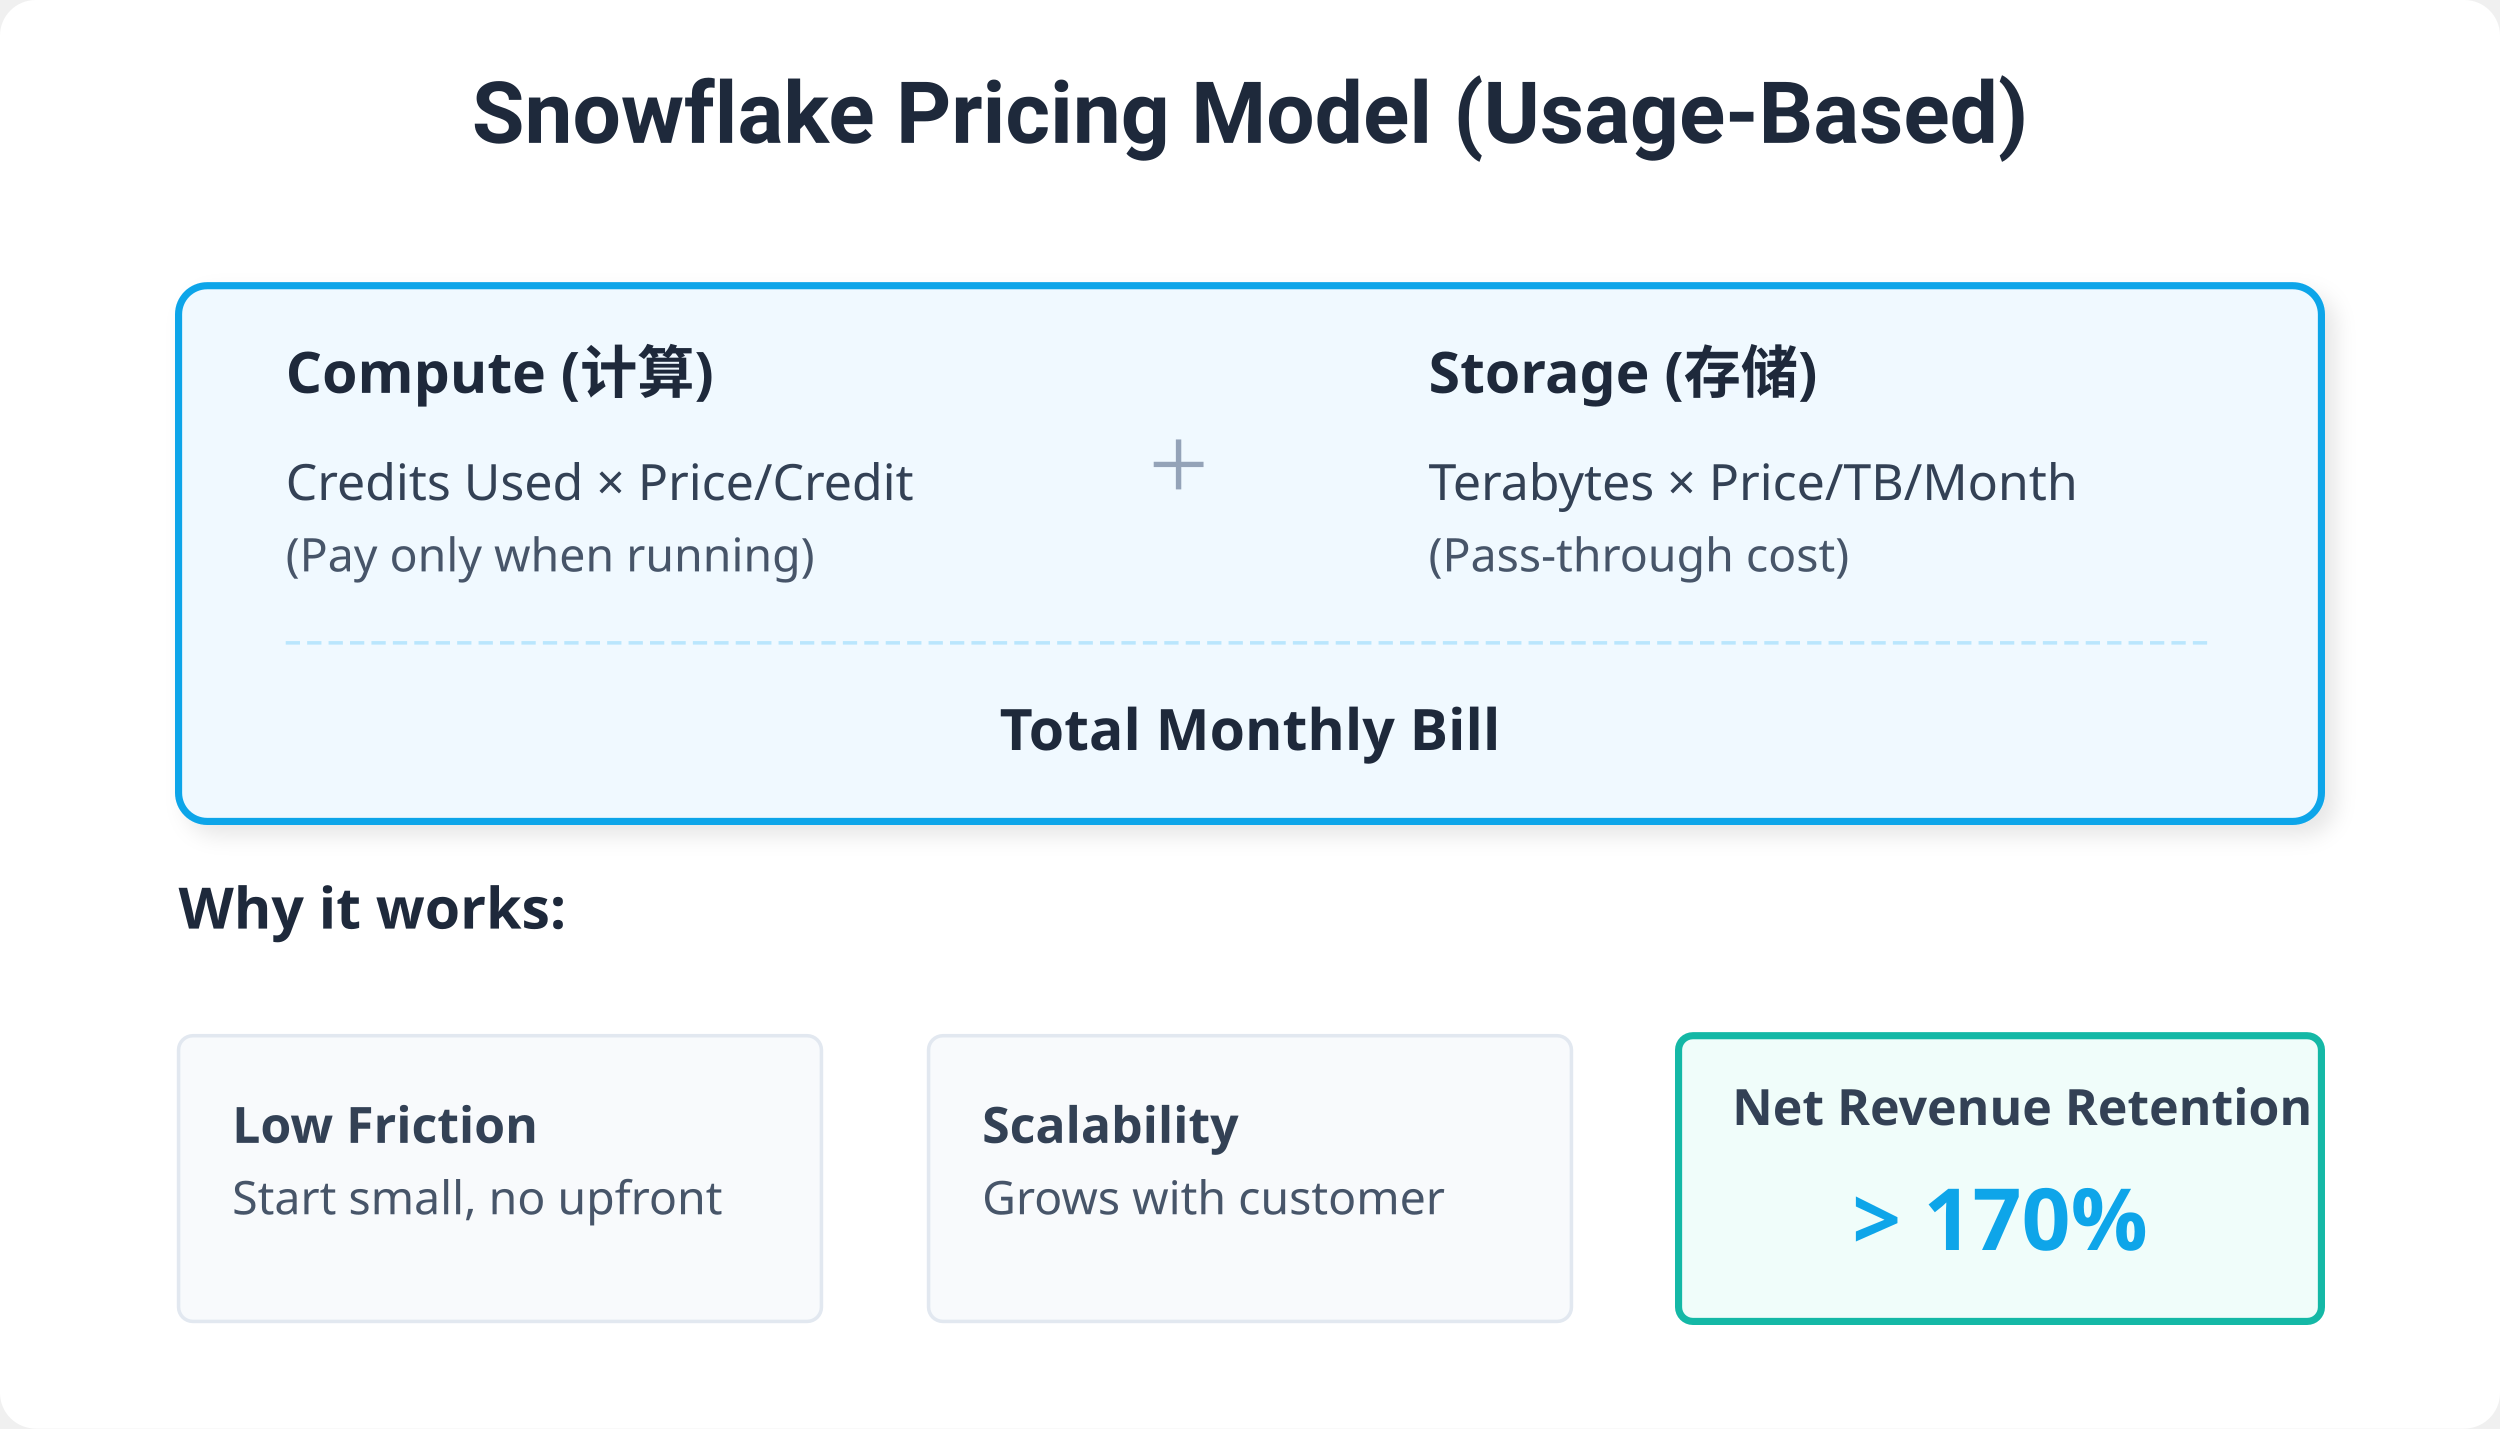
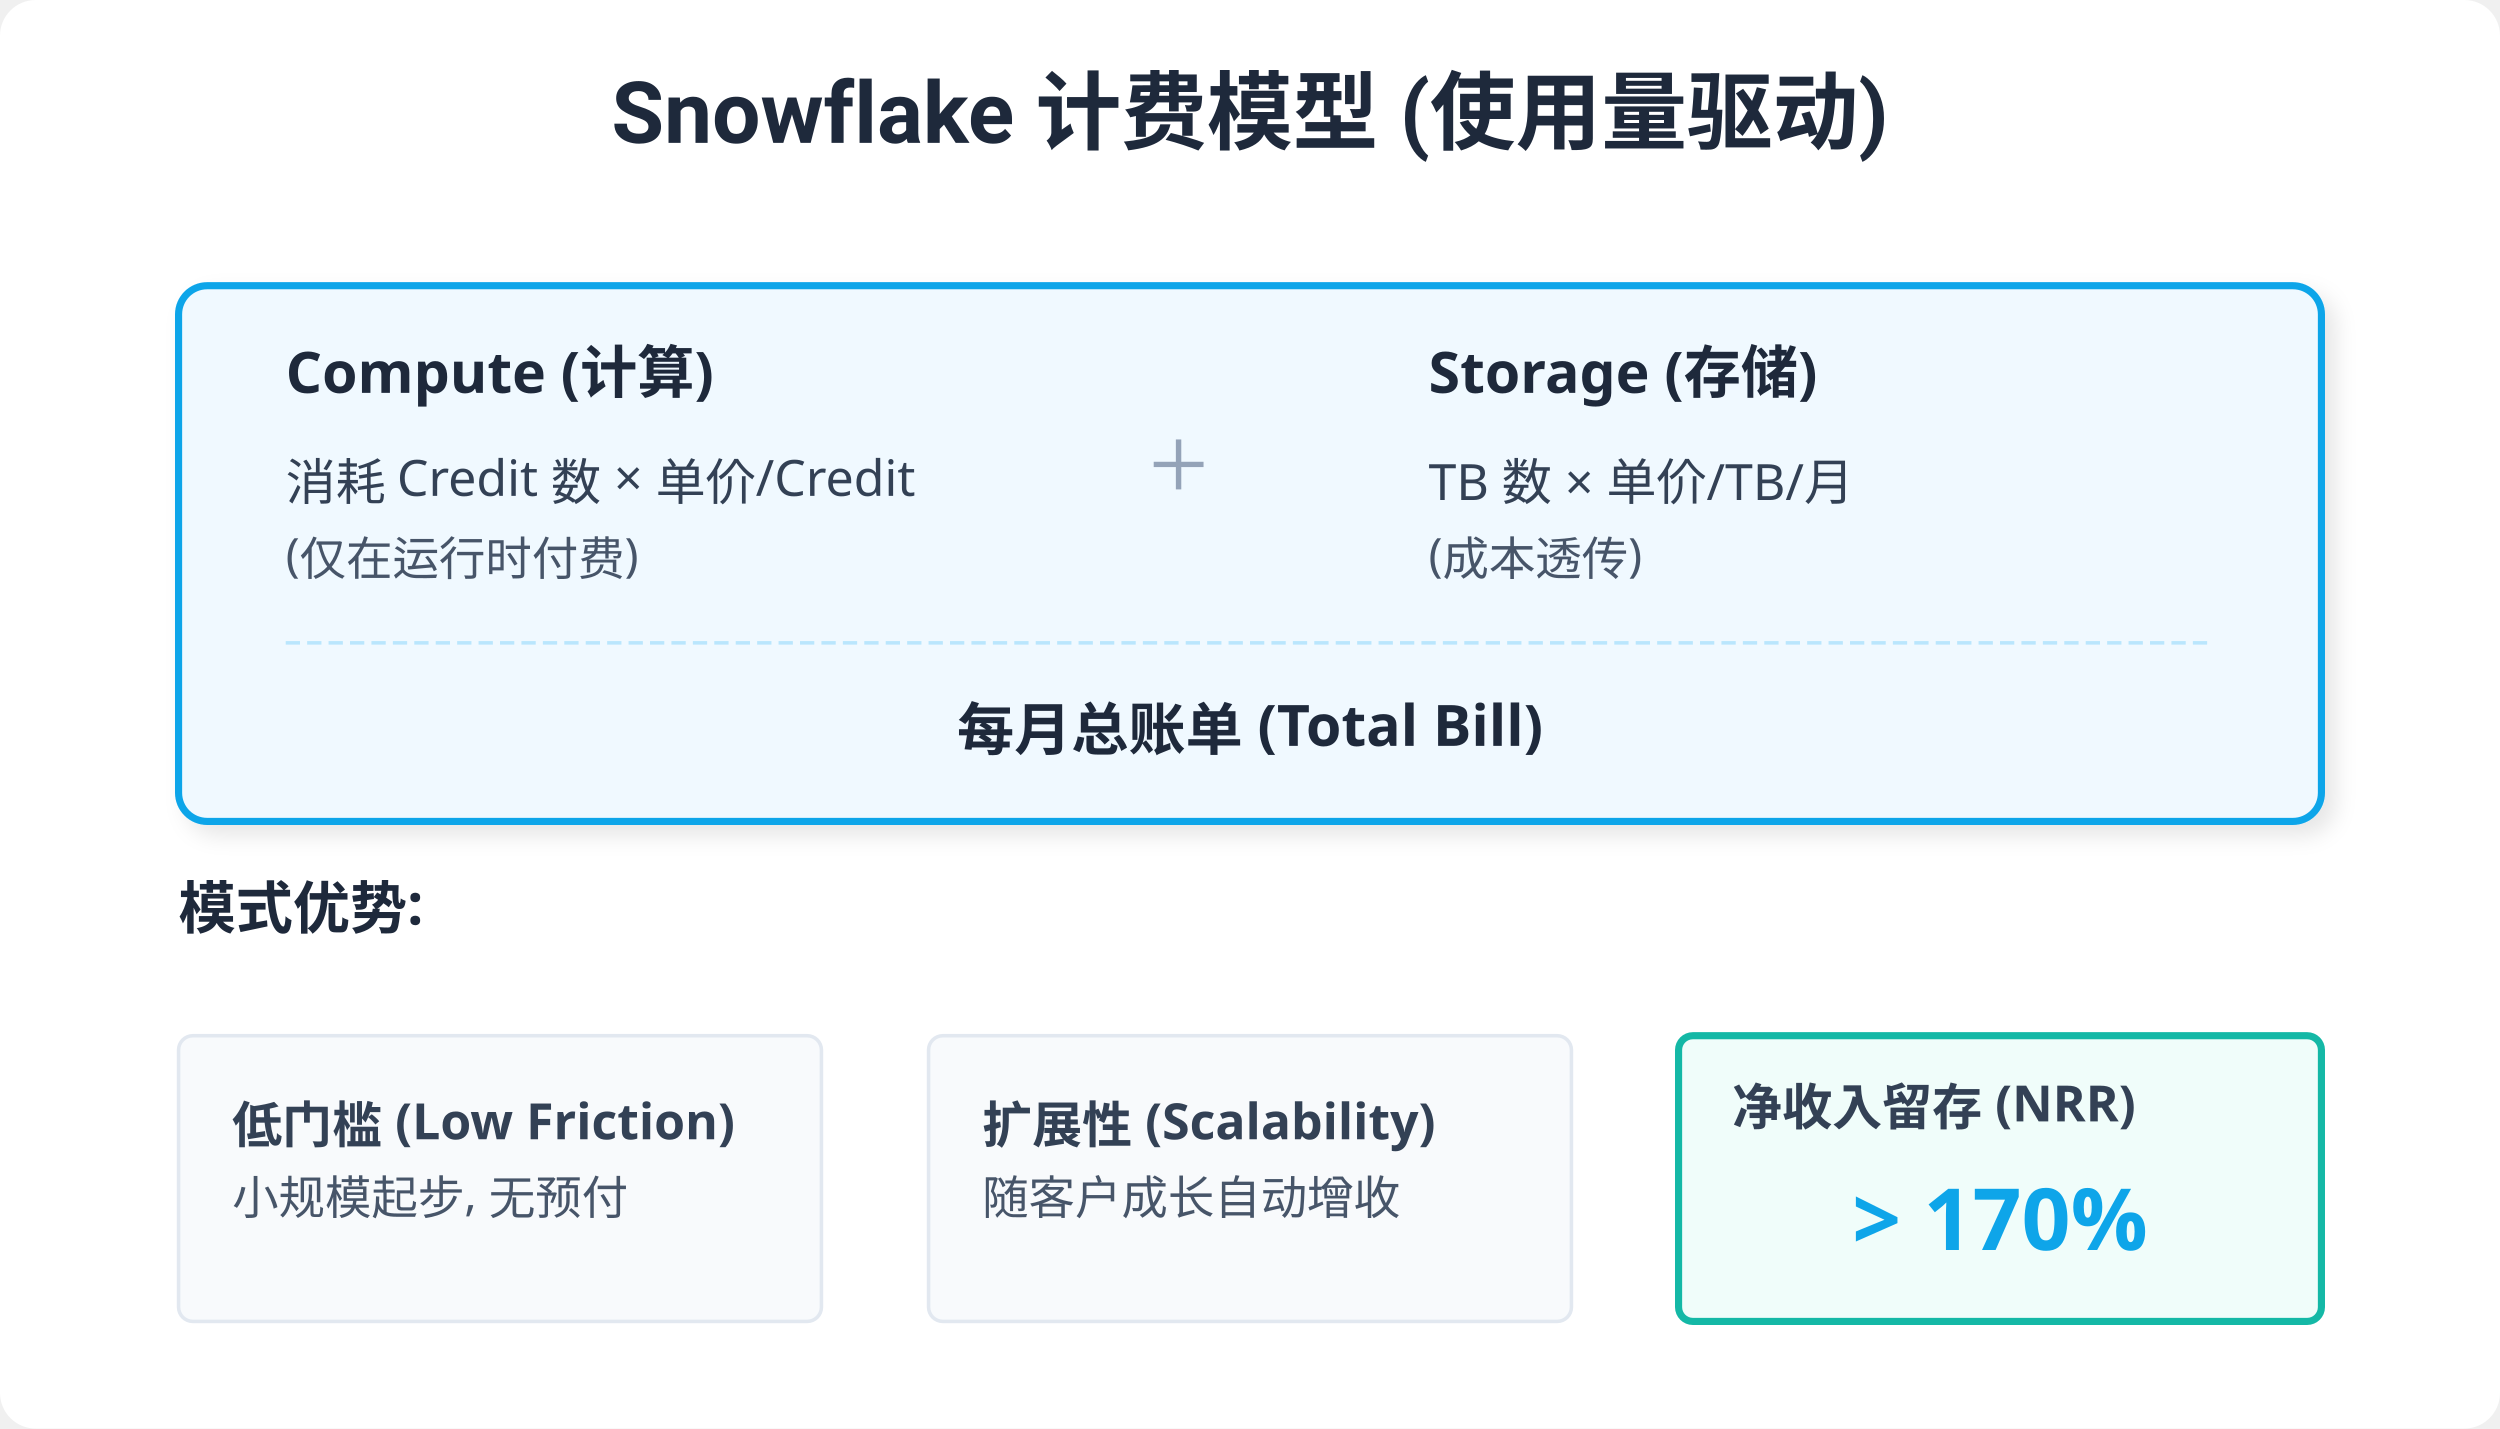
<svg xmlns="http://www.w3.org/2000/svg" width="700" height="400">
  <defs>
    <filter id="shadow" x="-20%" y="-20%" width="140%" height="140%">
      <feDropShadow dx="3" dy="3" stdDeviation="3" flood-color="#000000" flood-opacity="0.1" />
    </filter>
    <style>
      .title { font-family: -apple-system, BlinkMacSystemFont, 'Segoe UI', Roboto, Helvetica, Arial, sans-serif; font-size: 24px; font-weight: bold; fill: #1e293b; }
      .header { font-family: sans-serif; font-size: 16px; font-weight: bold; fill: #1e293b; }
      .formula-text { font-family: sans-serif; font-size: 14px; fill: #334155; }
      .key-stat { font-family: sans-serif; font-size: 24px; font-weight: bold; fill: #0EA5E9; }
      .benefit-text { font-family: sans-serif; font-size: 13px; fill: #475569; }
    </style>
  </defs>
  <rect width="100%" height="100%" fill="#ffffff" rx="10" />
-   <text x="350" y="40" text-anchor="middle" class="title">Snowflake Pricing Model (Usage-Based)</text>
+   <text x="350" y="40" text-anchor="middle" class="title">Snowflake 计费模型 (使用量驱动)</text>
  <g transform="translate(50, 80)">
    <rect x="0" y="0" width="600" height="150" rx="8" fill="#F0F9FF" stroke="#0EA5E9" stroke-width="2" filter="url(#shadow)" />
    <g transform="translate(30, 30)">
      <text x="0" y="0" class="header" fill="#0284C7">Compute (计算)</text>
-       <text x="0" y="30" class="formula-text">Credits Used × Price/Credit</text>
-       <text x="0" y="50" class="benefit-text" fill="#64748B">(Pay only when running)</text>
+       <text x="0" y="30" class="formula-text">消耗 Credit 数 × 单价/Credit</text>
+       <text x="0" y="50" class="benefit-text" fill="#64748B">(仅在运行时付费)</text>
    </g>
    <text x="280" y="60" text-anchor="middle" font-size="30" fill="#94A3B8">+</text>
    <g transform="translate(350, 30)">
      <text x="0" y="0" class="header" fill="#0284C7">Storage (存储)</text>
-       <text x="0" y="30" class="formula-text">Terabytes × Price/TB/Month</text>
-       <text x="0" y="50" class="benefit-text" fill="#64748B">(Pass-through cost)</text>
+       <text x="0" y="30" class="formula-text">TB 数 × 单价/TB/月</text>
+       <text x="0" y="50" class="benefit-text" fill="#64748B">(成本透传)</text>
    </g>
    <line x1="30" y1="100" x2="570" y2="100" stroke="#BAE6FD" stroke-width="1" stroke-dasharray="4,2" />
-     <text x="300" y="130" text-anchor="middle" class="header" fill="#0369A1">Total Monthly Bill</text>
+     <text x="300" y="130" text-anchor="middle" class="header" fill="#0369A1">每月总账单 (Total Bill)</text>
  </g>
  <g transform="translate(50, 260)">
-     <text x="0" y="0" class="header">Why it works:</text>
+     <text x="0" y="0" class="header">模式优势:</text>
    <g transform="translate(0, 30)">
      <rect x="0" y="0" width="180" height="80" rx="4" fill="#F8FAFC" stroke="#E2E8F0" stroke-width="1" />
-       <text x="15" y="30" class="formula-text" font-weight="bold">Low Friction</text>
-       <text x="15" y="50" class="benefit-text">Start small, no upfront</text>
+       <text x="15" y="30" class="formula-text" font-weight="bold">低门槛 (Low Friction)</text>
+       <text x="15" y="50" class="benefit-text">小规模起步, 无预付</text>
    </g>
    <g transform="translate(210, 30)">
      <rect x="0" y="0" width="180" height="80" rx="4" fill="#F8FAFC" stroke="#E2E8F0" stroke-width="1" />
-       <text x="15" y="30" class="formula-text" font-weight="bold">Scalability</text>
-       <text x="15" y="50" class="benefit-text">Grows with customer</text>
+       <text x="15" y="30" class="formula-text" font-weight="bold">扩展性 (Scalability)</text>
+       <text x="15" y="50" class="benefit-text">随客户成长自动增收</text>
    </g>
    <g transform="translate(420, 30)">
      <rect x="0" y="0" width="180" height="80" rx="4" fill="#F0FDFA" stroke="#14B8A6" stroke-width="2" />
-       <text x="15" y="25" class="formula-text" font-weight="bold" fill="#0F766E">Net Revenue Retention</text>
+       <text x="15" y="25" class="formula-text" font-weight="bold" fill="#0F766E">净收入留存 (NRR)</text>
      <text x="90" y="60" text-anchor="middle" class="key-stat" fill="#14B8A6">&gt; 170%</text>
    </g>
  </g>
</svg>
